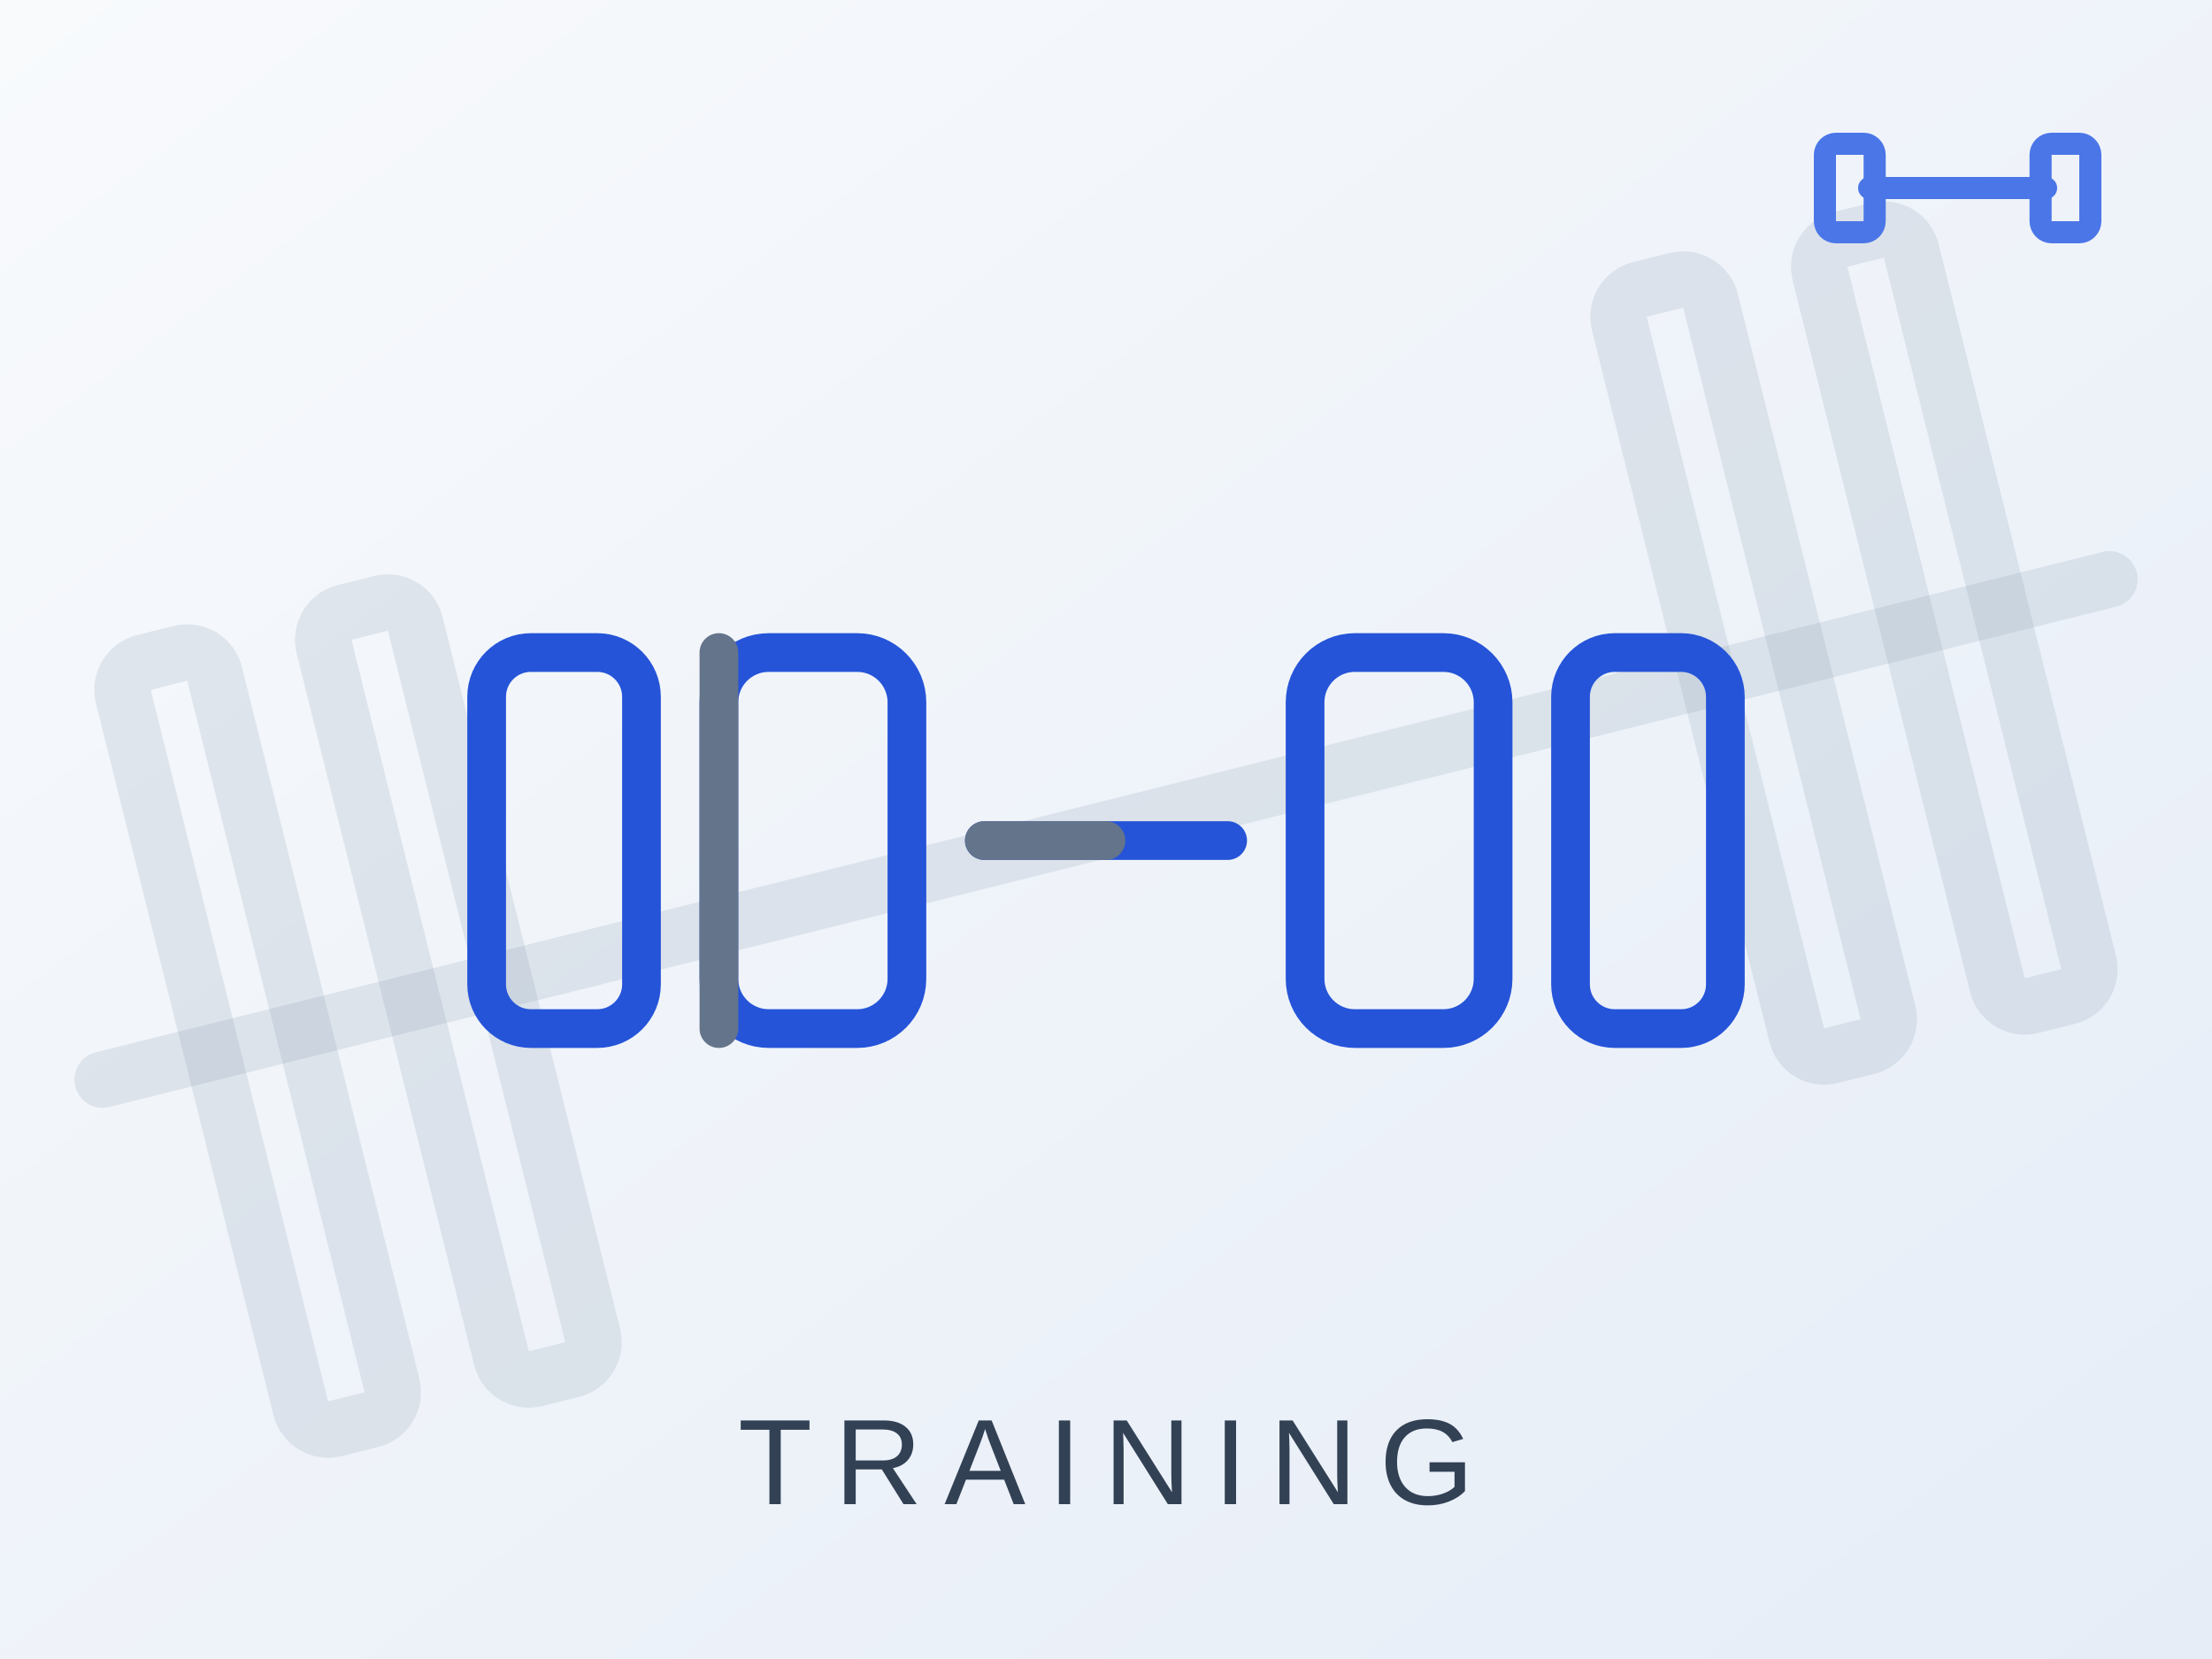
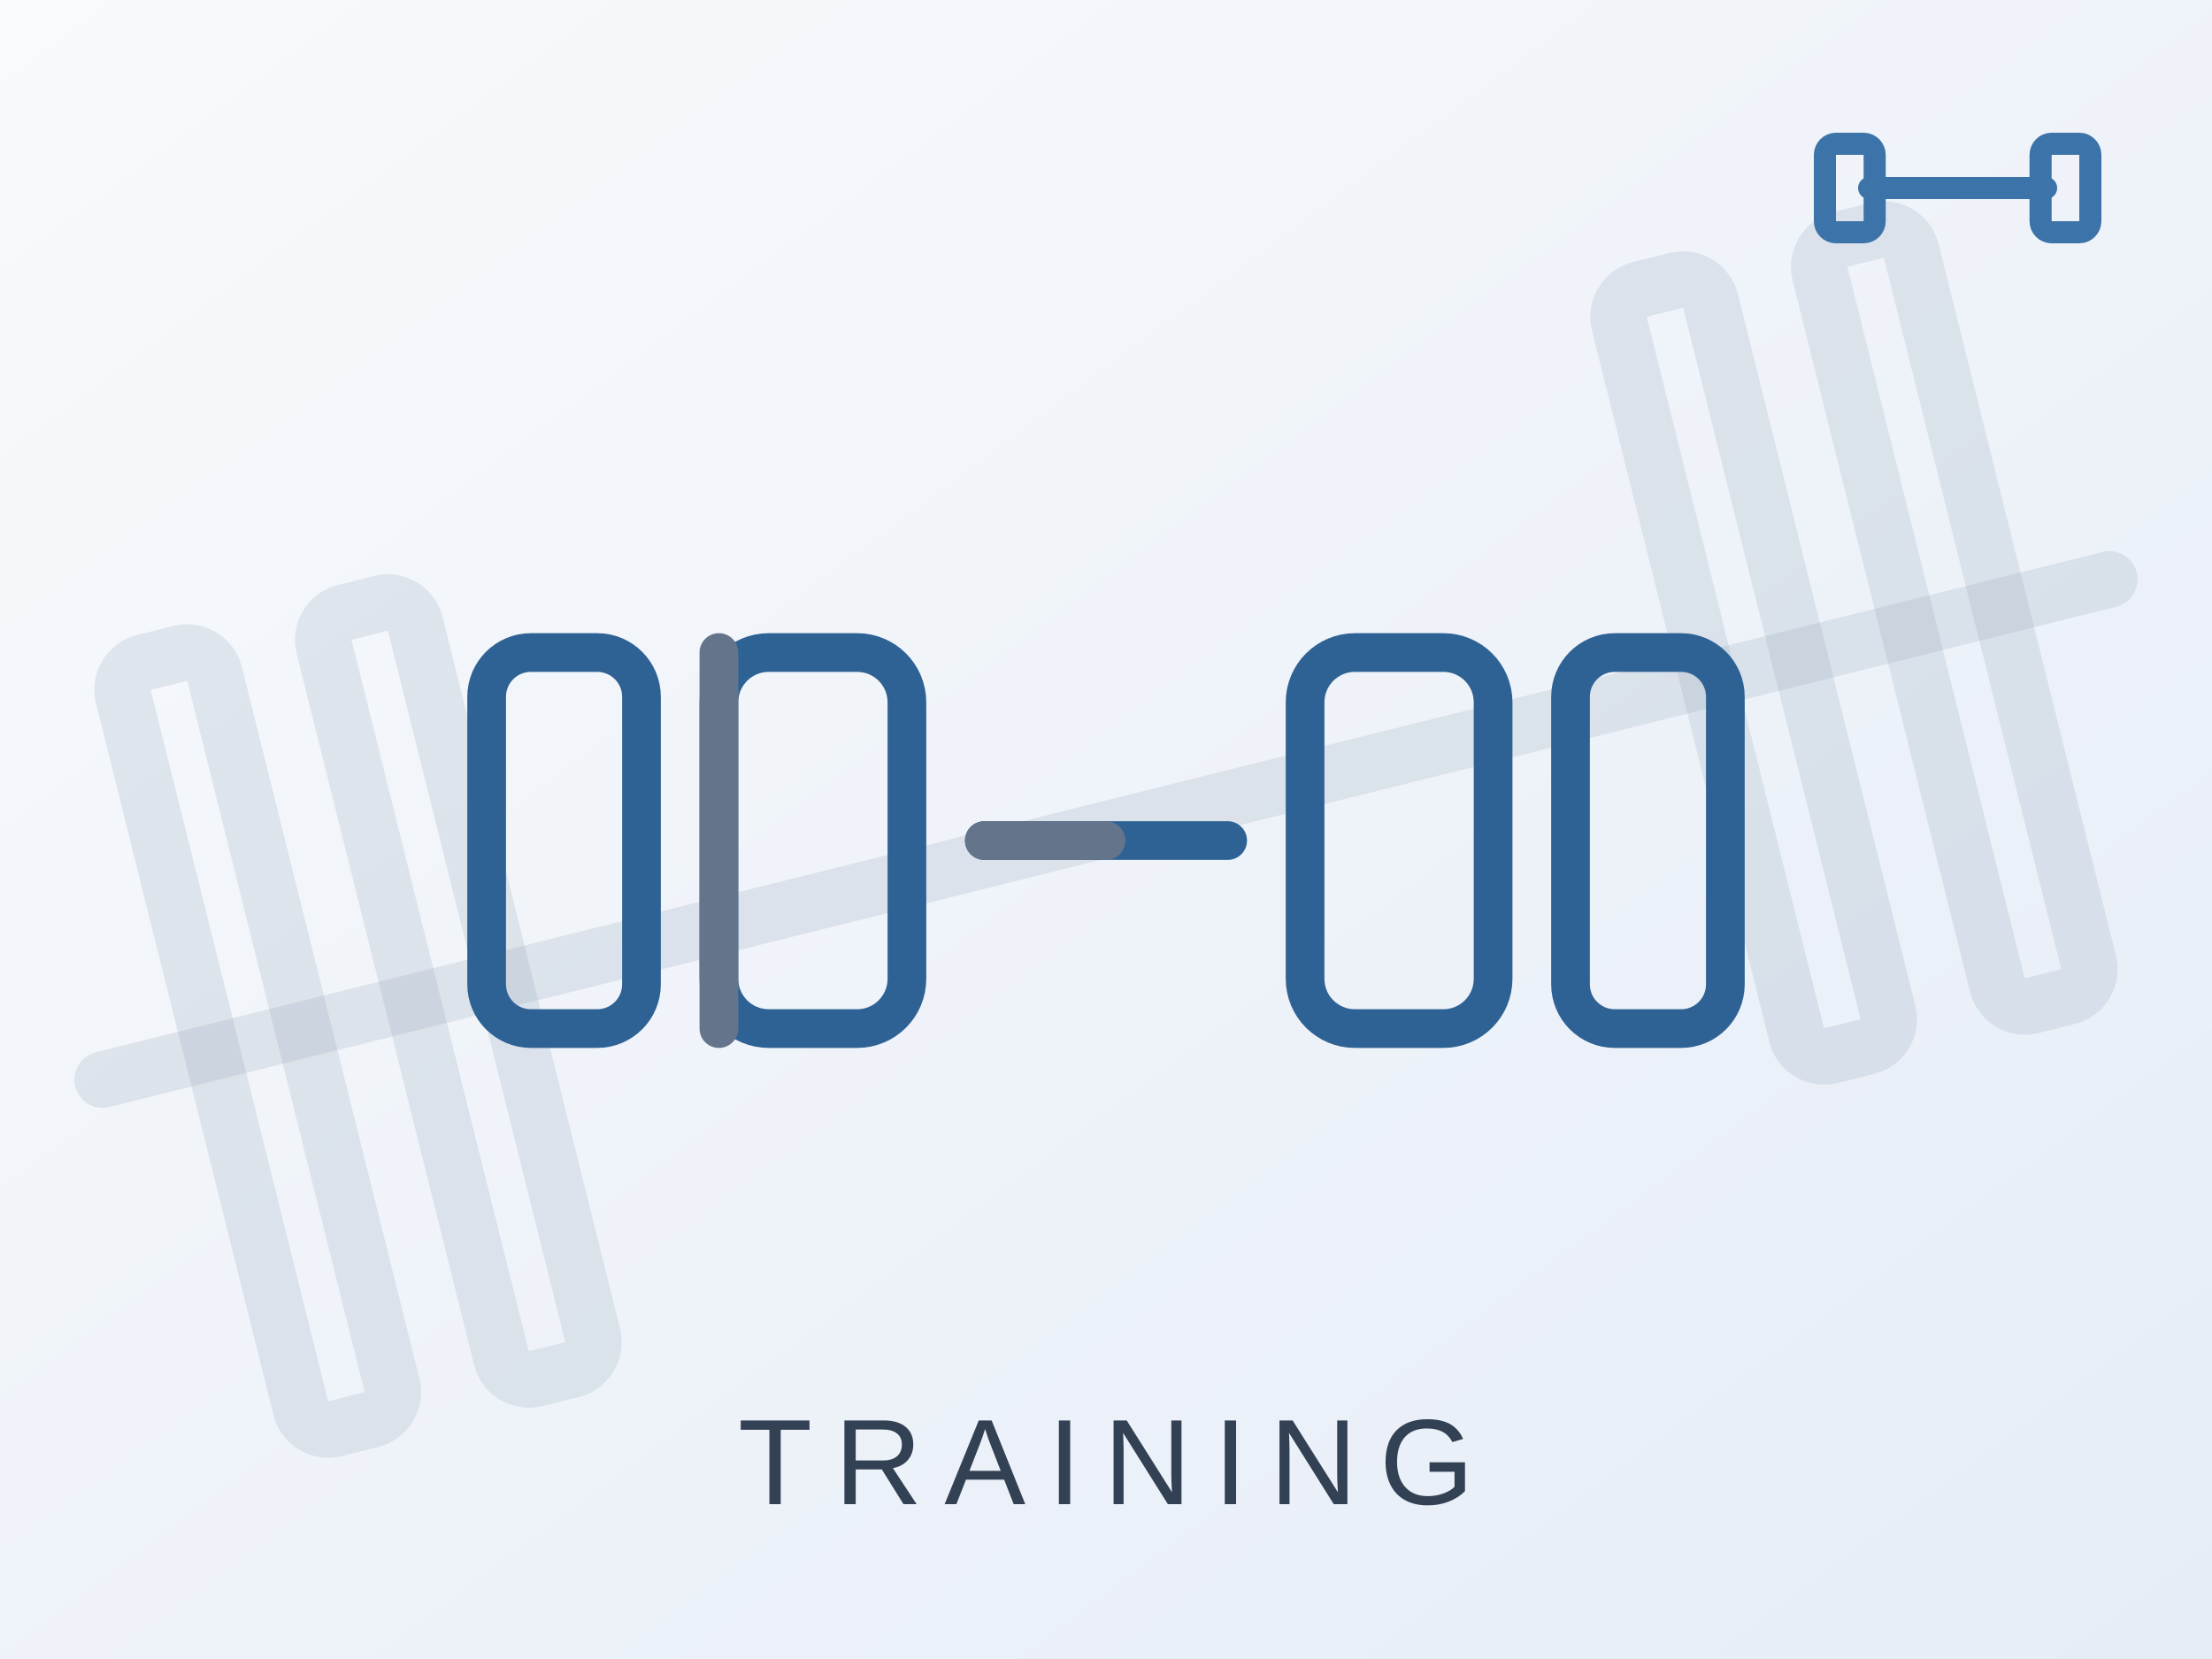
<svg xmlns="http://www.w3.org/2000/svg" viewBox="0 0 400 300" width="400" height="300">
  <defs>
    <linearGradient id="bg" x1="0" y1="0" x2="1" y2="1">
      <stop offset="0" stop-color="#f8fafc" />
      <stop offset="1" stop-color="#e6edf7" />
    </linearGradient>
  </defs>
  <rect width="400" height="300" fill="url(#bg)" />
  <g stroke="#94a3b8" stroke-opacity="0.22" stroke-width="6" stroke-linecap="round" stroke-linejoin="round" fill="none" transform="translate(200,150) rotate(-14) scale(1.7)">
    <line x1="-110" y1="0" x2="110" y2="0" />
    <rect x="-98" y="-42" width="10" height="84" rx="3" />
    <rect x="-76" y="-42" width="10" height="84" rx="3" />
    <rect x="66" y="-42" width="10" height="84" rx="3" />
    <rect x="88" y="-42" width="10" height="84" rx="3" />
  </g>
-   <g stroke="#4b76e8" stroke-width="4" fill="none" stroke-linecap="round" stroke-linejoin="round">
+   <g stroke="#3c73a8" stroke-width="4" fill="none" stroke-linecap="round" stroke-linejoin="round">
    <line x1="338" y1="34" x2="370" y2="34" />
    <rect x="330" y="26" width="9" height="16" rx="2" />
    <rect x="369" y="26" width="9" height="16" rx="2" />
  </g>
  <g fill="none" stroke-linecap="round" stroke-linejoin="round">
-     <g stroke="#2554d8" stroke-width="7">
+     <g stroke="#2f6294" stroke-width="7">
      <line x1="178" y1="152" x2="222" y2="152" />
      <rect x="130" y="118" width="34" height="68" rx="9" />
      <rect x="236" y="118" width="34" height="68" rx="9" />
      <rect x="88" y="118" width="28" height="68" rx="8" />
      <rect x="284" y="118" width="28" height="68" rx="8" />
    </g>
    <g stroke="#64748b" stroke-width="7">
      <line x1="178" y1="152" x2="200" y2="152" />
      <line x1="130" y1="118" x2="130" y2="186" />
    </g>
  </g>
  <text x="200" y="272" text-anchor="middle" font-family="Arial, Helvetica, sans-serif" font-size="22" letter-spacing="4" fill="#334155">TRAINING</text>
</svg>
